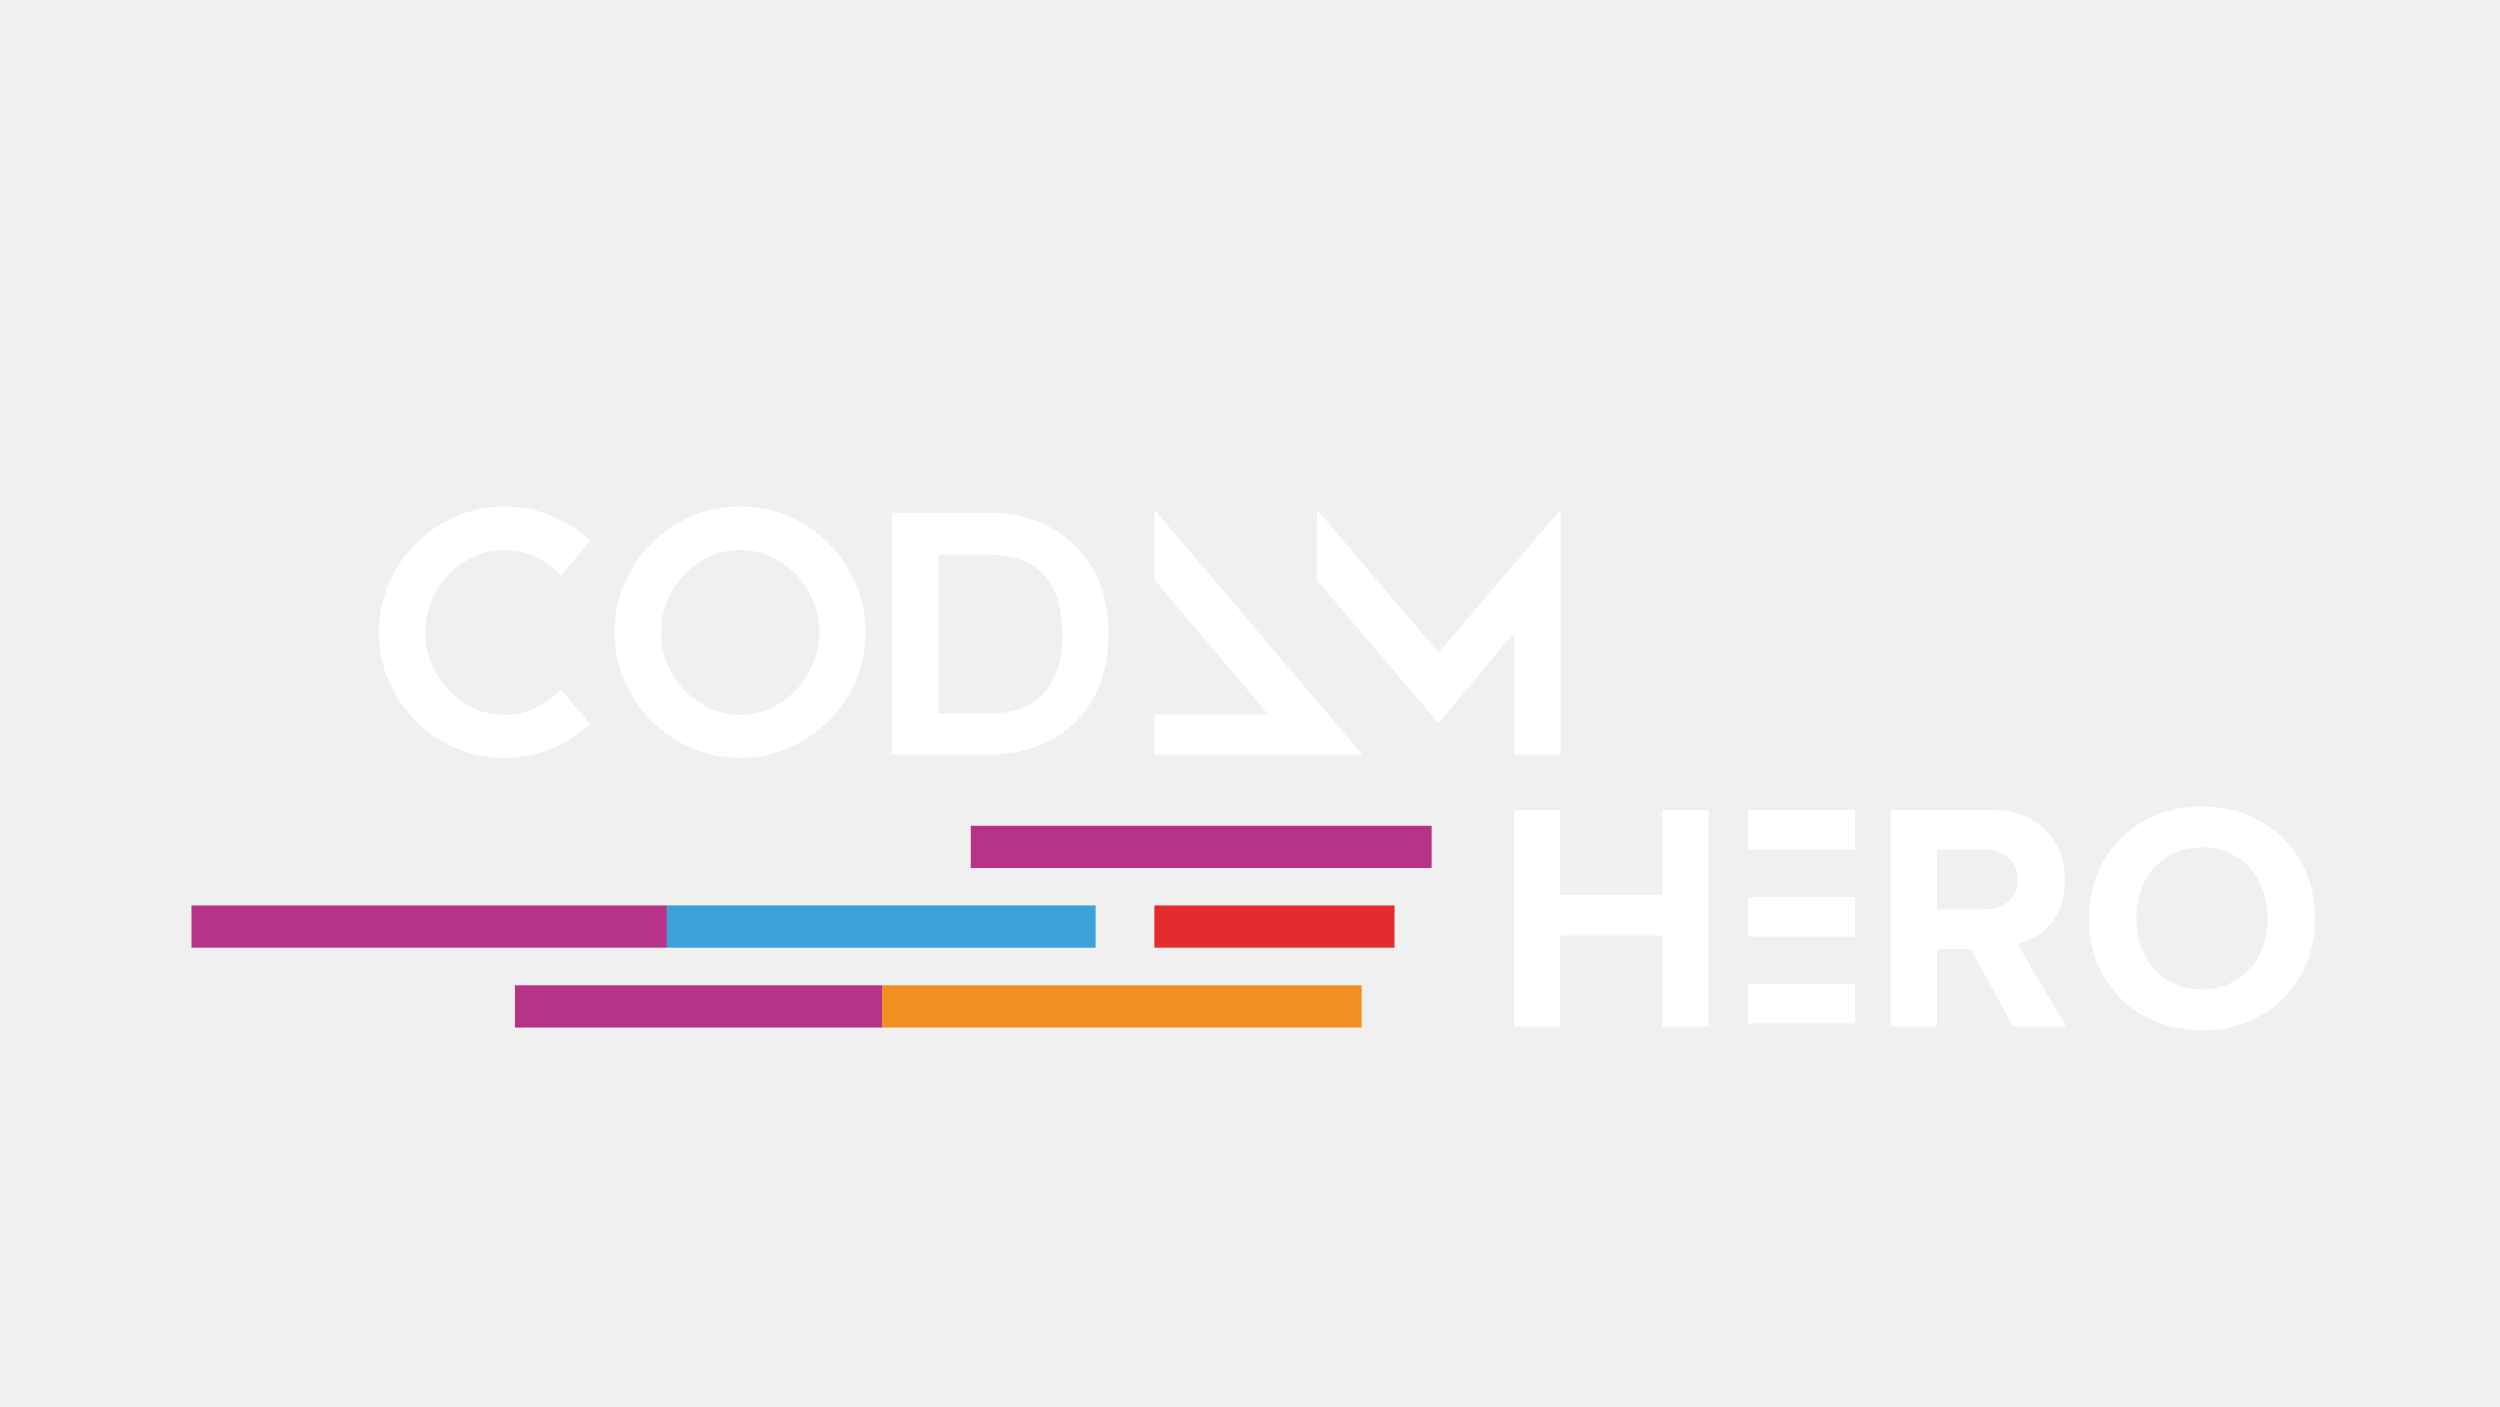
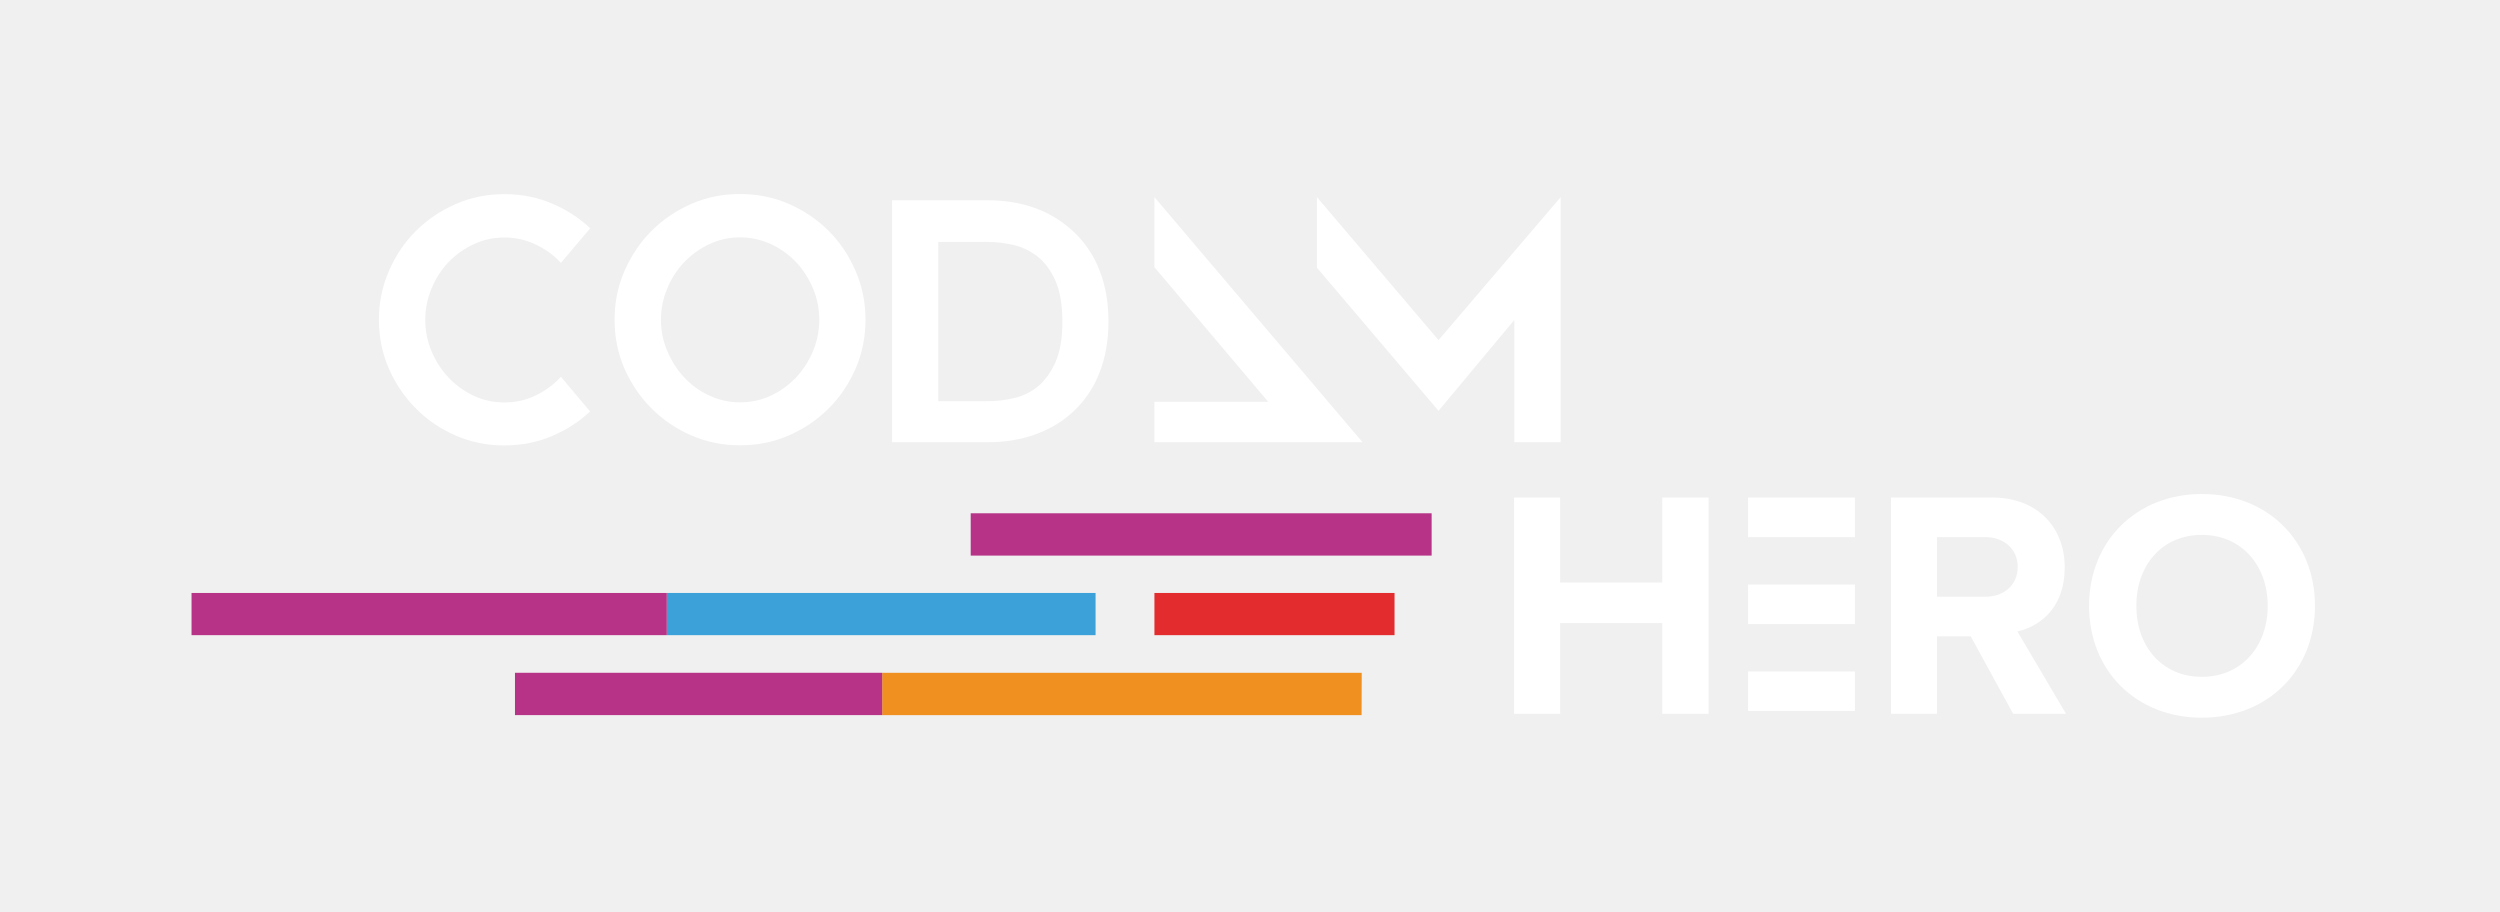
- <svg xmlns="http://www.w3.org/2000/svg" version="1.1" viewBox="0 0 1920 1080">
-   <defs>
-     <style>
-       .st0 {
-         fill: #3ca0d9;
-       }
- 
-       .st1 {
-         fill: #e22c2e;
-       }
- 
-       .st2 {
-         fill: #fff;
-       }
- 
-       .st3 {
-         display: none;
-       }
- 
-       .st4 {
-         fill: #b63387;
-       }
- 
-       .st5 {
-         fill: #f09021;
-       }
-     </style>
-   </defs>
-   <g id="Layer_1" class="st3">
-     <g>
-       <rect x=".5" y=".5" width="1919" height="1079" />
-       <path d="M1919,1v1078H1V1h1918M1920,0H0v1080h1920V0h0Z" />
-     </g>
-   </g>
-   <g id="Layer_2">
-     <rect class="st4" x="745.55" y="634.21" width="353.93" height="32.44" />
-     <g>
-       <rect class="st0" x="512.13" y="695.38" width="329.31" height="32.44" />
-       <rect class="st1" x="886.57" y="695.38" width="184.42" height="32.44" />
-       <rect class="st4" x="147.06" y="695.38" width="365.08" height="32.44" />
-     </g>
-     <g>
-       <rect class="st5" x="677.47" y="756.72" width="368.28" height="32.44" />
-       <rect class="st4" x="395.48" y="756.72" width="281.99" height="32.44" />
-     </g>
-     <g>
-       <path class="st2" d="M453.18,555.98c-8.2,7.7-17.62,13.81-28.34,18.49-11.65,5.11-24.17,7.63-37.55,7.63s-25.61-2.52-37.34-7.63-21.87-11.94-30.57-20.72c-8.7-8.7-15.61-18.92-20.72-30.57-5.11-11.65-7.63-24.17-7.63-37.55s2.52-25.68,7.63-37.48c5.11-11.8,11.94-22.01,20.72-30.72,8.7-8.7,18.92-15.61,30.57-20.72s24.1-7.63,37.34-7.63,25.9,2.52,37.55,7.63c10.72,4.68,20.21,10.86,28.49,18.63l-22.52,26.54c-.14-.14-.36-.36-.5-.5-5.47-5.75-11.94-10.36-19.28-13.81-7.34-3.45-15.25-5.18-23.67-5.18s-16.33,1.73-23.67,5.18c-7.34,3.45-13.74,8.06-19.28,13.81-5.47,5.75-9.86,12.52-13.02,20.21-3.24,7.7-4.82,15.68-4.82,24.03s1.58,16.47,4.82,24.1,7.55,14.32,13.02,20.21c5.47,5.83,11.94,10.5,19.28,13.96,7.34,3.45,15.25,5.18,23.67,5.18s16.33-1.73,23.67-5.18c7.34-3.45,13.74-8.13,19.28-13.96.14-.14.29-.36.5-.5l22.37,26.54h0Z" />
-       <path class="st2" d="M758.31,579.65h-73.23v-185.81h73.23c26.54,0,48.34,7.77,65.39,23.38,9.14,8.27,16.04,18.34,20.65,30.07,4.68,11.8,6.98,24.89,6.98,39.49s-2.3,27.98-6.98,39.71c-4.68,11.8-11.51,21.8-20.65,30.07-8.27,7.63-17.98,13.38-29.06,17.26-11.01,3.88-23.09,5.83-36.33,5.83h0ZM720.62,548.14h37.84c6.62,0,13.31-.79,20.07-2.3,6.76-1.51,12.88-4.53,18.42-8.99,5.47-4.46,10-10.72,13.6-18.63,3.52-7.98,5.32-18.34,5.32-31.22s-1.8-23.31-5.32-31.36c-3.52-8.06-8.13-14.24-13.74-18.63-5.61-4.39-11.8-7.34-18.56-8.92-6.76-1.51-13.38-2.3-19.78-2.3h-37.84v122.36Z" />
-       <path class="st2" d="M568.27,582.02c-13.24,0-25.61-2.52-37.34-7.63-11.73-5.11-21.87-11.94-30.57-20.72-8.7-8.7-15.61-18.92-20.72-30.57-5.11-11.65-7.63-24.17-7.63-37.55s2.52-25.68,7.63-37.48,11.94-22.01,20.72-30.72c8.7-8.7,18.92-15.61,30.57-20.72,11.65-5.11,24.1-7.63,37.34-7.63s25.9,2.52,37.55,7.63c11.65,5.11,21.87,11.94,30.57,20.72,8.7,8.7,15.61,18.99,20.72,30.72,5.11,11.8,7.63,24.24,7.63,37.48s-2.52,25.9-7.63,37.55c-5.11,11.65-11.94,21.87-20.72,30.57-8.7,8.7-18.92,15.61-30.57,20.72-11.65,5.11-24.17,7.63-37.55,7.63ZM568.42,422.32c-8.42,0-16.33,1.73-23.67,5.18-7.34,3.45-13.74,8.06-19.28,13.81-5.47,5.75-9.86,12.52-13.02,20.21-3.24,7.7-4.82,15.68-4.82,24.03s1.58,16.47,4.82,24.1c3.24,7.63,7.55,14.32,13.02,20.21,5.47,5.83,11.94,10.5,19.28,13.96,7.34,3.45,15.25,5.18,23.67,5.18s16.33-1.73,23.67-5.18c7.34-3.45,13.74-8.13,19.28-13.96,5.47-5.83,9.86-12.59,13.02-20.21,3.17-7.63,4.82-15.68,4.82-24.1s-1.58-16.26-4.82-24.03c-3.24-7.7-7.55-14.46-13.02-20.21s-11.94-10.36-19.28-13.81c-7.34-3.38-15.25-5.18-23.67-5.18Z" />
-       <polygon class="st2" points="1198.56 391.39 1104.83 501.16 1011.38 391.39 1011.38 445.56 1104.83 555.55 1162.95 485.7 1162.95 579.65 1198.56 579.65 1198.56 391.39" />
-       <polygon class="st2" points="1046.42 579.65 886.57 391.39 886.57 445.2 973.98 548.64 886.57 548.64 886.57 579.65 1046.42 579.65" />
-     </g>
-     <g>
-       <path class="st2" d="M1276.61,788.23v-69.72h-78.43v69.72h-35.36v-166.08h35.36v65.24h78.43v-65.24h35.61v166.08h-35.61Z" />
-       <path class="st2" d="M1546.13,788.23l-32.62-59.51h-25.89v59.51h-35.36v-166.08h77.69c34.61,0,55.77,22.66,55.77,53.53s-18.42,45.07-36.35,49.3l37.35,63.25h-40.59ZM1524.72,652.53h-37.1v45.81h37.1c14.19,0,24.9-8.97,24.9-22.91s-10.71-22.91-24.9-22.91Z" />
-       <path class="st2" d="M1691.03,619.41c50.3,0,86.9,35.86,86.9,85.9s-36.6,85.9-86.9,85.9-86.65-35.86-86.65-85.9,36.6-85.9,86.65-85.9ZM1691.03,650.79c-30.63,0-50.3,23.41-50.3,54.53s19.67,54.53,50.3,54.53,50.55-23.65,50.55-54.53-19.92-54.53-50.55-54.53Z" />
-       <g>
-         <rect class="st2" x="1342.47" y="622.15" width="82.17" height="30.38" />
-         <rect class="st2" x="1342.47" y="688.91" width="82.17" height="30.38" />
-         <rect class="st2" x="1342.47" y="755.66" width="82.17" height="30.38" />
-       </g>
-     </g>
-   </g>
+ <svg xmlns="http://www.w3.org/2000/svg" version="1.2" viewBox="0 0 1920 700" width="1920" height="700">
+   <style>.a{fill:#b63387}.b{fill:#3ca0d9}.c{fill:#e22c2e}.d{fill:#f09021}.e{fill:#fff}</style>
+   <path fill-rule="evenodd" class="a" d="m745.5 394.2h354v32.5h-354z" />
+   <path fill-rule="evenodd" class="b" d="m512.1 455.4h329.3v32.4h-329.3z" />
+   <path fill-rule="evenodd" class="c" d="m886.6 455.4h184.4v32.4h-184.4z" />
+   <path fill-rule="evenodd" class="a" d="m147.1 455.4h365v32.4h-365z" />
+   <path fill-rule="evenodd" class="d" d="m677.5 516.7h368.3l-0.1 32.5h-368.2z" />
+   <path fill-rule="evenodd" class="a" d="m395.5 516.7h282v32.5h-282z" />
+   <path class="e" d="m453.2 316c-8.2 7.7-17.6 13.8-28.4 18.5-11.6 5.1-24.1 7.6-37.5 7.6-13.4 0-25.6-2.5-37.3-7.6-11.8-5.1-21.9-12-30.6-20.8-8.7-8.7-15.6-18.9-20.7-30.5-5.1-11.7-7.7-24.2-7.7-37.6 0-13.4 2.6-25.7 7.7-37.5 5.1-11.8 11.9-22 20.7-30.7 8.7-8.7 18.9-15.6 30.6-20.7 11.6-5.1 24.1-7.6 37.3-7.6 13.2 0 25.9 2.5 37.5 7.6 10.8 4.7 20.3 10.9 28.5 18.6l-22.5 26.6c-0.1-0.2-0.3-0.4-0.5-0.5-5.5-5.8-11.9-10.4-19.3-13.8q-11-5.2-23.6-5.2-12.7 0-23.7 5.2c-7.3 3.4-13.7 8-19.3 13.8-5.5 5.7-9.8 12.5-13 20.2-3.2 7.7-4.8 15.7-4.8 24 0 8.4 1.6 16.5 4.8 24.1 3.2 7.6 7.5 14.3 13 20.2 5.5 5.9 12 10.5 19.3 14q11 5.2 23.7 5.2 12.6 0 23.6-5.2c7.4-3.5 13.8-8.1 19.3-14 0.2-0.1 0.3-0.3 0.5-0.5l22.4 26.6z" />
+   <path class="e" d="m758.3 339.6h-73.2v-185.8h73.2c26.5 0 48.4 7.8 65.4 23.4 9.1 8.3 16 18.4 20.6 30.1 4.7 11.8 7 24.9 7 39.5 0 14.6-2.3 28-7 39.7-4.6 11.8-11.5 21.8-20.6 30.1-8.3 7.6-18 13.3-29.1 17.2-11 3.9-23.1 5.9-36.3 5.8zm-37.7-31.5h37.9c6.6 0 13.3-0.7 20-2.3 6.8-1.5 12.9-4.5 18.5-8.9 5.4-4.5 10-10.8 13.6-18.7 3.5-8 5.3-18.3 5.3-31.2 0-12.9-1.8-23.3-5.3-31.4-3.6-8-8.2-14.2-13.8-18.6-5.6-4.4-11.8-7.3-18.5-8.9-6.8-1.5-13.4-2.3-19.8-2.3h-37.9v122.3z" />
+   <path class="e" d="m568.3 342c-13.3 0-25.6-2.5-37.4-7.6-11.7-5.1-21.8-12-30.5-20.7-8.7-8.7-15.7-19-20.8-30.6-5.1-11.7-7.6-24.2-7.6-37.6 0-13.3 2.5-25.6 7.6-37.4 5.2-11.8 12-22 20.8-30.8 8.7-8.7 18.9-15.6 30.5-20.7 11.7-5.1 24.1-7.6 37.4-7.6 13.2 0 25.9 2.5 37.5 7.6 11.7 5.1 21.9 12 30.6 20.7 8.7 8.7 15.6 19 20.7 30.8 5.1 11.8 7.6 24.2 7.6 37.4 0 13.3-2.5 25.9-7.6 37.6-5.1 11.6-11.9 21.9-20.7 30.6-8.7 8.7-18.9 15.6-30.6 20.7-11.6 5.1-24.1 7.6-37.5 7.6zm0.1-159.7q-12.6 0-23.6 5.2c-7.4 3.4-13.8 8.1-19.3 13.8-5.5 5.8-9.9 12.5-13 20.2-3.3 7.7-4.9 15.7-4.9 24 0 8.4 1.6 16.5 4.9 24.1 3.2 7.7 7.5 14.4 13 20.3 5.4 5.8 11.9 10.5 19.3 13.9q11 5.2 23.6 5.2 12.7 0 23.7-5.2c7.3-3.4 13.7-8.1 19.3-13.9 5.4-5.9 9.8-12.6 13-20.2 3.2-7.7 4.8-15.7 4.8-24.2 0-8.4-1.6-16.2-4.8-24-3.3-7.7-7.6-14.4-13-20.2-5.5-5.7-12-10.4-19.3-13.8-7.4-3.4-15.3-5.2-23.7-5.2z" />
+   <path fill-rule="evenodd" class="e" d="m1198.6 151.4l-93.8 109.8-93.4-109.8v54.2l93.4 109.9 58.2-69.8v93.9h35.6v-188.2z" />
+   <path fill-rule="evenodd" class="e" d="m1046.4 339.6l-159.8-188.2v53.8l87.4 103.4h-87.4v31h159.8z" />
+   <path class="e" d="m1276.6 548.2v-69.7h-78.4v69.7h-35.4v-166.1h35.4v65.3h78.4v-65.3h35.6v166.1z" />
+   <path class="e" d="m1546.1 548.2l-32.6-59.5h-25.9v59.5h-35.3v-166.1h77.7c34.6 0 55.7 22.7 55.7 53.6 0 30.8-18.4 45-36.3 49.3l37.3 63.2zm-21.4-135.7h-37.1v45.8h37.1c14.2 0 24.9-8.9 24.9-22.9 0-13.9-10.7-22.9-24.9-22.9z" />
+   <path class="e" d="m1691 379.4c50.3 0 86.9 35.9 86.9 85.9 0 50-36.6 85.9-86.9 85.9-50.3 0-86.6-35.9-86.6-85.9 0-50 36.6-85.9 86.6-85.9zm0 31.4c-30.6 0-50.3 23.4-50.3 54.5 0 31.1 19.7 54.5 50.3 54.5 30.7 0 50.6-23.6 50.6-54.5 0-30.9-19.9-54.5-50.6-54.5z" />
+   <path fill-rule="evenodd" class="e" d="m1342.5 382.1h82.1v30.4h-82.1z" />
+   <path fill-rule="evenodd" class="e" d="m1342.5 448.9h82.1v30.4h-82.1z" />
+   <path fill-rule="evenodd" class="e" d="m1342.5 515.7h82.1v30.3h-82.1z" />
</svg>
